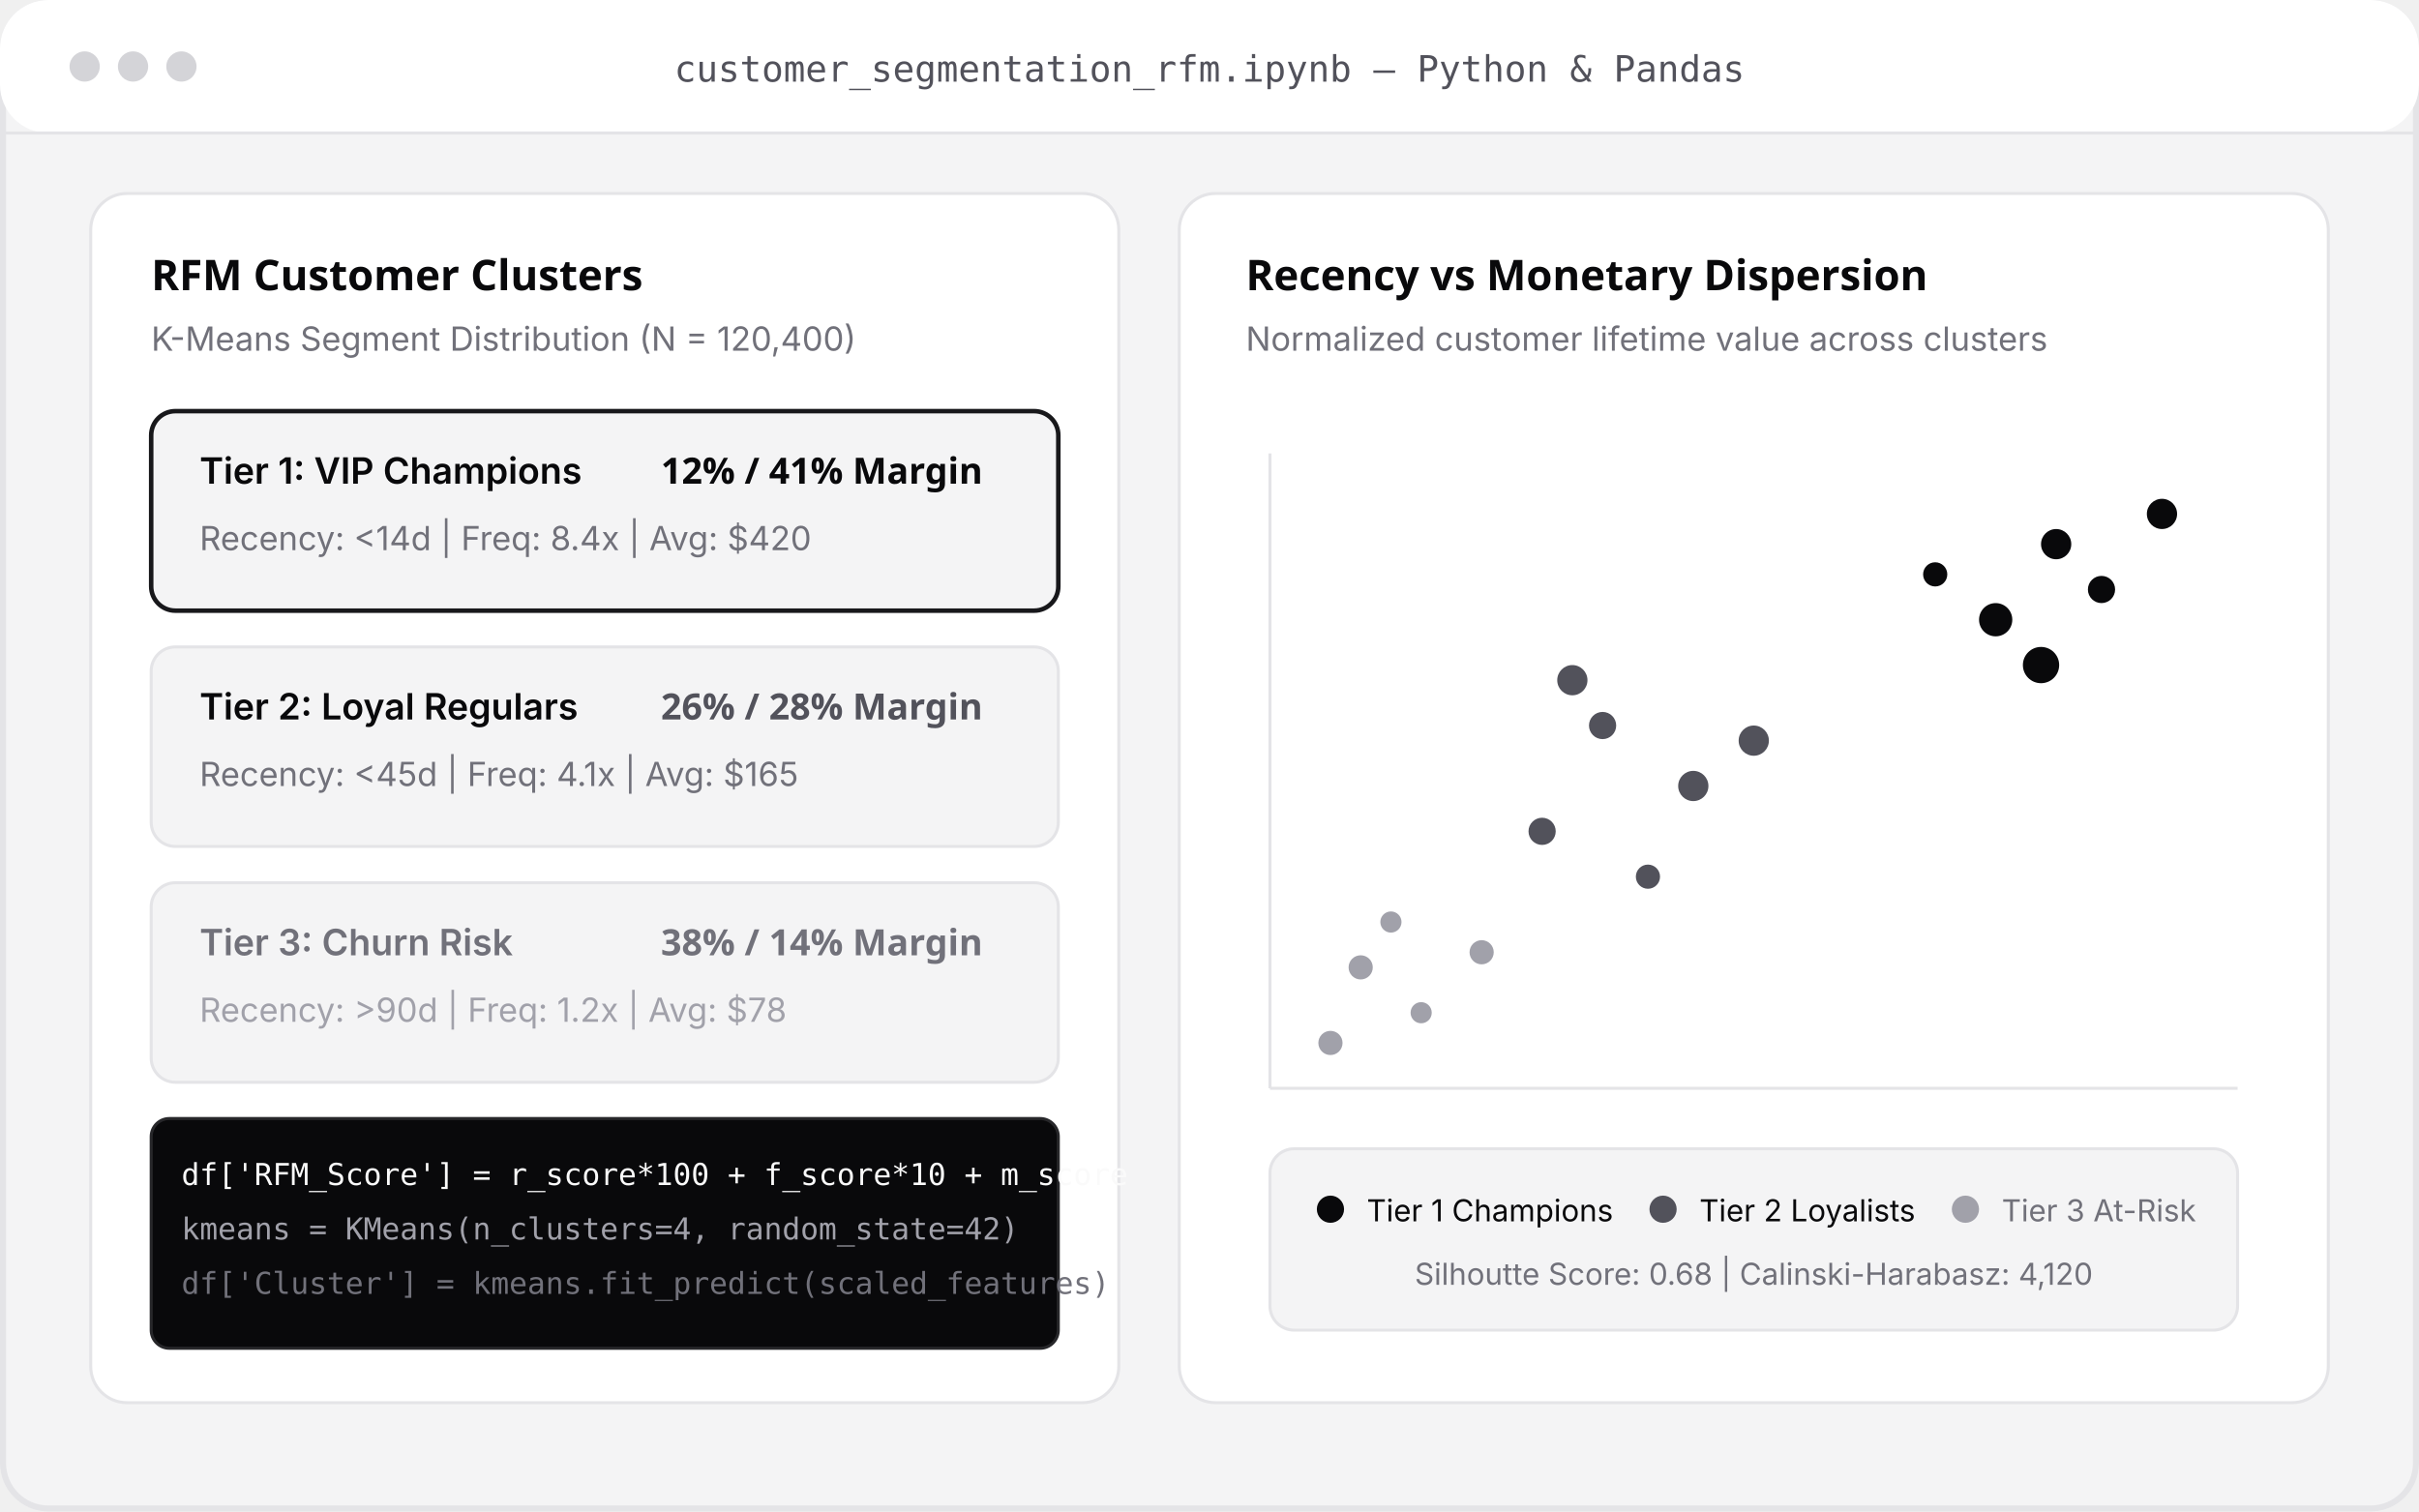
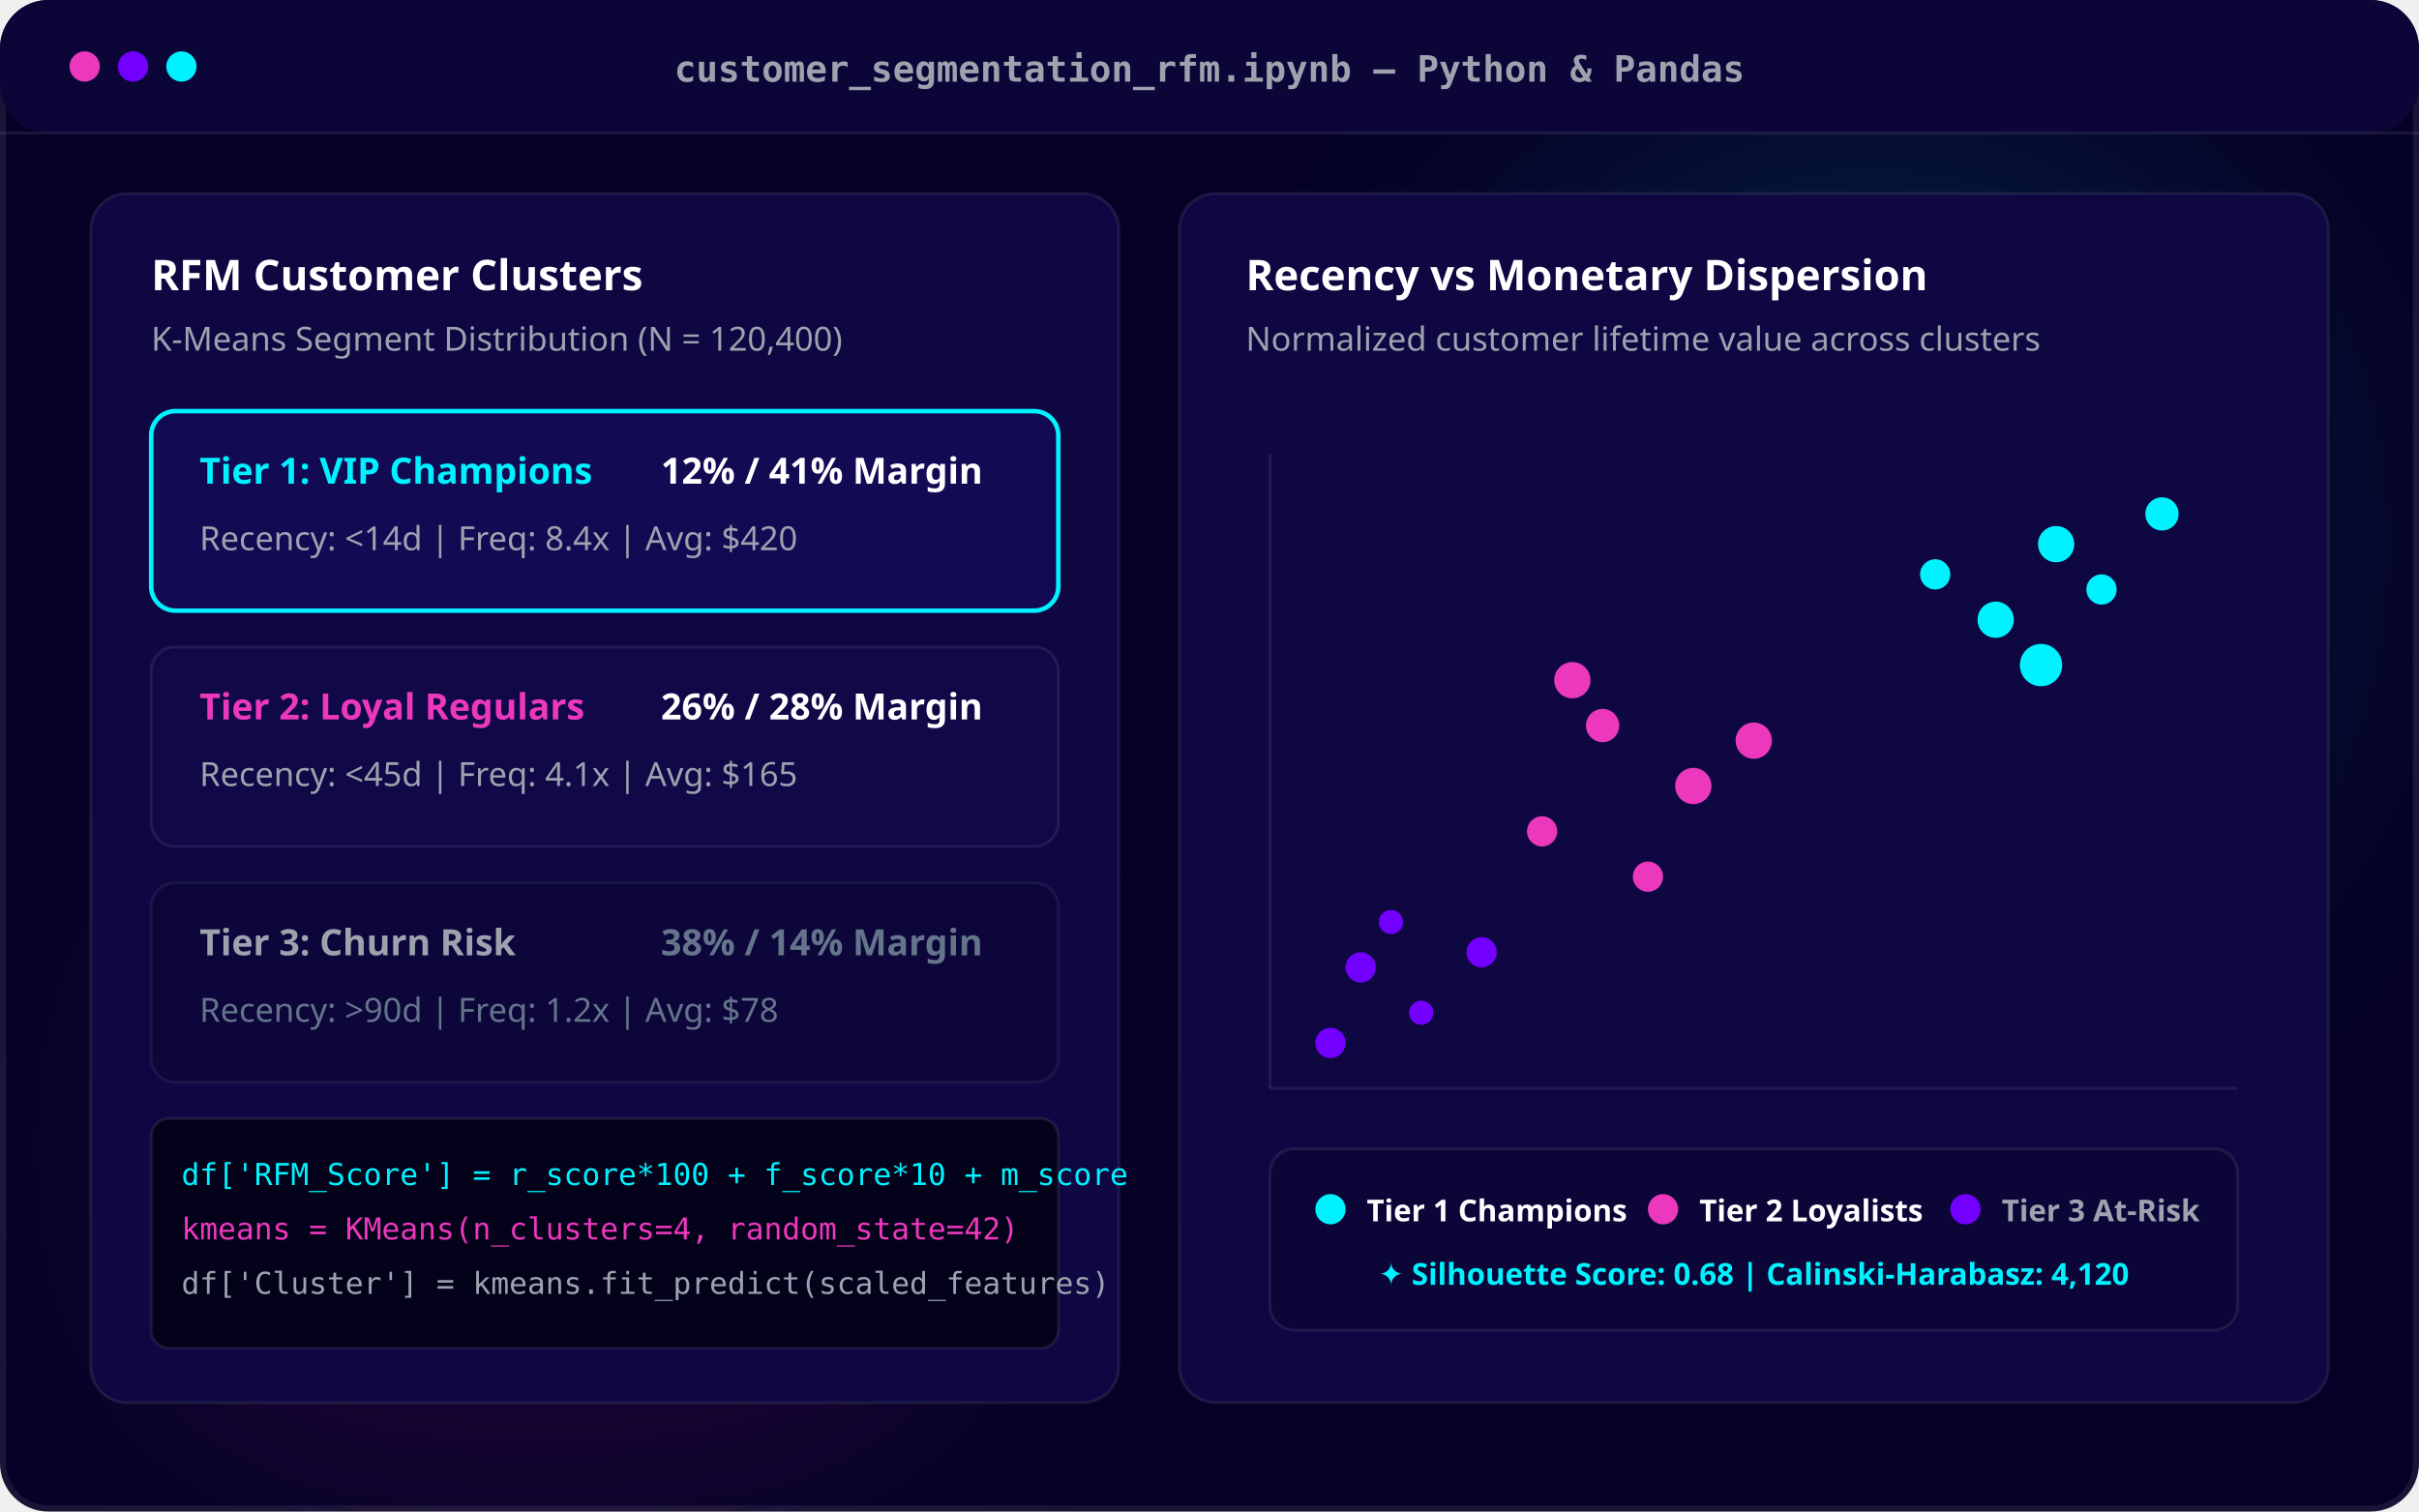
<svg xmlns="http://www.w3.org/2000/svg" viewBox="0 0 800 500" width="800" height="500">
-   <rect width="800" height="500" rx="16" fill="#F4F4F5" />
-   <rect x="1" y="1" width="798" height="498" rx="15" fill="none" stroke="#E4E4E7" stroke-width="2" />
-   <rect x="0" y="0" width="800" height="44" rx="16" fill="#FFFFFF" />
-   <line x1="0" y1="44" x2="800" y2="44" stroke="#E4E4E7" />
-   <circle cx="28" cy="22" r="5" fill="#D4D4D8" />
-   <circle cx="44" cy="22" r="5" fill="#D4D4D8" />
-   <circle cx="60" cy="22" r="5" fill="#D4D4D8" />
-   <text x="400" y="27" font-family="'JetBrains Mono', monospace" font-size="12" fill="#52525B" text-anchor="middle">customer_segmentation_rfm.ipynb — Python &amp; Pandas</text>
-   <rect x="30" y="64" width="340" height="400" rx="12" fill="#FFFFFF" stroke="#E4E4E7" />
-   <text x="50" y="96" font-family="'Sora', sans-serif" font-size="14" fill="#09090B" font-weight="600">RFM Customer Clusters</text>
-   <text x="50" y="116" font-family="'Inter', sans-serif" font-size="11" fill="#71717A">K-Means Segment Distribution (N = 120,400)</text>
-   <rect x="50" y="136" width="300" height="66" rx="8" fill="#F4F4F5" stroke="#18181B" stroke-width="1.5" />
-   <text x="66" y="160" font-family="'Inter', sans-serif" font-size="12" fill="#09090B" font-weight="600">Tier 1: VIP Champions</text>
-   <text x="66" y="182" font-family="'Inter', sans-serif" font-size="11" fill="#71717A">Recency: &lt;14d | Freq: 8.4x | Avg: $420</text>
-   <text x="325" y="160" font-family="'Sora', sans-serif" font-size="12" fill="#09090B" text-anchor="end" font-weight="700">12% / 41% Margin</text>
-   <rect x="50" y="214" width="300" height="66" rx="8" fill="#F4F4F5" stroke="#E4E4E7" />
-   <text x="66" y="238" font-family="'Inter', sans-serif" font-size="12" fill="#09090B" font-weight="600">Tier 2: Loyal Regulars</text>
-   <text x="66" y="260" font-family="'Inter', sans-serif" font-size="11" fill="#71717A">Recency: &lt;45d | Freq: 4.1x | Avg: $165</text>
-   <text x="325" y="238" font-family="'Sora', sans-serif" font-size="12" fill="#52525B" text-anchor="end" font-weight="700">26% / 28% Margin</text>
-   <rect x="50" y="292" width="300" height="66" rx="8" fill="#F4F4F5" stroke="#E4E4E7" />
-   <text x="66" y="316" font-family="'Inter', sans-serif" font-size="12" fill="#71717A" font-weight="600">Tier 3: Churn Risk</text>
-   <text x="66" y="338" font-family="'Inter', sans-serif" font-size="11" fill="#A1A1AA">Recency: &gt;90d | Freq: 1.2x | Avg: $78</text>
-   <text x="325" y="316" font-family="'Sora', sans-serif" font-size="12" fill="#71717A" text-anchor="end" font-weight="700">38% / 14% Margin</text>
-   <rect x="50" y="370" width="300" height="76" rx="6" fill="#09090B" stroke="#27272A" />
-   <text x="60" y="392" font-family="'JetBrains Mono', monospace" font-size="10" fill="#FAFAFA">df['RFM_Score'] = r_score*100 + f_score*10 + m_score</text>
-   <text x="60" y="410" font-family="'JetBrains Mono', monospace" font-size="10" fill="#A1A1AA">kmeans = KMeans(n_clusters=4, random_state=42)</text>
-   <text x="60" y="428" font-family="'JetBrains Mono', monospace" font-size="10" fill="#71717A">df['Cluster'] = kmeans.fit_predict(scaled_features)</text>
-   <rect x="390" y="64" width="380" height="400" rx="12" fill="#FFFFFF" stroke="#E4E4E7" />
-   <text x="412" y="96" font-family="'Sora', sans-serif" font-size="14" fill="#09090B" font-weight="600">Recency vs Monetary Dispersion</text>
-   <text x="412" y="116" font-family="'Inter', sans-serif" font-size="11" fill="#71717A">Normalized customer lifetime value across clusters</text>
-   <line x1="420" y1="360" x2="740" y2="360" stroke="#E4E4E7" />
-   <line x1="420" y1="150" x2="420" y2="360" stroke="#E4E4E7" />
-   <circle cx="680" cy="180" r="5" fill="#09090B" />
-   <circle cx="695" cy="195" r="4.5" fill="#09090B" />
-   <circle cx="660" cy="205" r="5.5" fill="#09090B" />
-   <circle cx="715" cy="170" r="5" fill="#09090B" />
-   <circle cx="640" cy="190" r="4" fill="#09090B" />
-   <circle cx="675" cy="220" r="6" fill="#09090B" />
-   <circle cx="530" cy="240" r="4.5" fill="#52525B" />
-   <circle cx="560" cy="260" r="5" fill="#52525B" />
-   <circle cx="510" cy="275" r="4.5" fill="#52525B" />
-   <circle cx="580" cy="245" r="5" fill="#52525B" />
-   <circle cx="545" cy="290" r="4" fill="#52525B" />
-   <circle cx="520" cy="225" r="5" fill="#52525B" />
-   <circle cx="450" cy="320" r="4" fill="#A1A1AA" />
-   <circle cx="470" cy="335" r="3.5" fill="#A1A1AA" />
-   <circle cx="440" cy="345" r="4" fill="#A1A1AA" />
-   <circle cx="490" cy="315" r="4" fill="#A1A1AA" />
-   <circle cx="460" cy="305" r="3.5" fill="#A1A1AA" />
-   <rect x="420" y="380" width="320" height="60" rx="8" fill="#F4F4F5" stroke="#E4E4E7" />
-   <circle cx="440" cy="400" r="4.5" fill="#09090B" />
-   <text x="452" y="404" font-family="'Inter', sans-serif" font-size="10" fill="#09090B">Tier 1 Champions</text>
-   <circle cx="550" cy="400" r="4.5" fill="#52525B" />
-   <text x="562" y="404" font-family="'Inter', sans-serif" font-size="10" fill="#09090B">Tier 2 Loyalists</text>
-   <circle cx="650" cy="400" r="4.5" fill="#A1A1AA" />
-   <text x="662" y="404" font-family="'Inter', sans-serif" font-size="10" fill="#71717A">Tier 3 At-Risk</text>
-   <text x="580" y="425" font-family="'Inter', sans-serif" font-size="10" fill="#71717A" text-anchor="middle">Silhoutte Score: 0.68 | Calinski-Harabasz: 4,120</text>
+   <defs>
+     <linearGradient id="cyberPill" x1="0" y1="0" x2="1" y2="0">
+       <stop offset="0%" stop-color="#00f2fe" />
+       <stop offset="100%" stop-color="#ec38bc" />
+     </linearGradient>
+   </defs>
+   <rect width="800" height="500" rx="16" fill="#050126" />
+   <rect x="1" y="1" width="798" height="498" rx="15" fill="none" stroke="rgba(255,255,255,0.08)" stroke-width="2" />
+   <circle cx="180" cy="380" r="140" fill="#ec38bc" opacity="0.1" filter="blur(40px)" />
+   <circle cx="620" cy="180" r="150" fill="#00f2fe" opacity="0.1" filter="blur(40px)" />
+   <rect x="0" y="0" width="800" height="44" rx="16" fill="#0c0538" />
+   <line x1="0" y1="44" x2="800" y2="44" stroke="rgba(255,255,255,0.08)" />
+   <circle cx="28" cy="22" r="5" fill="#ec38bc" />
+   <circle cx="44" cy="22" r="5" fill="#7300ff" />
+   <circle cx="60" cy="22" r="5" fill="#00f2fe" />
+   <text x="400" y="27" font-family="'Plus Jakarta Sans', monospace" font-size="12" fill="#9ca3af" text-anchor="middle" font-weight="600">customer_segmentation_rfm.ipynb — Python &amp; Pandas</text>
+   <rect x="30" y="64" width="340" height="400" rx="12" fill="#0e0742" stroke="rgba(255,255,255,0.08)" />
+   <text x="50" y="96" font-family="'Plus Jakarta Sans', sans-serif" font-size="14" fill="#ffffff" font-weight="700">RFM Customer Clusters</text>
+   <text x="50" y="116" font-family="'Plus Jakarta Sans', sans-serif" font-size="11" fill="#9ca3af">K-Means Segment Distribution (N = 120,400)</text>
+   <rect x="50" y="136" width="300" height="66" rx="8" fill="#130a54" stroke="#00f2fe" stroke-width="1.5" />
+   <text x="66" y="160" font-family="'Plus Jakarta Sans', sans-serif" font-size="12" fill="#00f2fe" font-weight="700">Tier 1: VIP Champions</text>
+   <text x="66" y="182" font-family="'Plus Jakarta Sans', sans-serif" font-size="11" fill="#9ca3af">Recency: &lt;14d | Freq: 8.4x | Avg: $420</text>
+   <text x="325" y="160" font-family="'Plus Jakarta Sans', sans-serif" font-size="12" fill="#ffffff" text-anchor="end" font-weight="800">12% / 41% Margin</text>
+   <rect x="50" y="214" width="300" height="66" rx="8" fill="#100847" stroke="rgba(255,255,255,0.08)" />
+   <text x="66" y="238" font-family="'Plus Jakarta Sans', sans-serif" font-size="12" fill="#ec38bc" font-weight="700">Tier 2: Loyal Regulars</text>
+   <text x="66" y="260" font-family="'Plus Jakarta Sans', sans-serif" font-size="11" fill="#9ca3af">Recency: &lt;45d | Freq: 4.1x | Avg: $165</text>
+   <text x="325" y="238" font-family="'Plus Jakarta Sans', sans-serif" font-size="12" fill="#ffffff" text-anchor="end" font-weight="800">26% / 28% Margin</text>
+   <rect x="50" y="292" width="300" height="66" rx="8" fill="#0c063b" stroke="rgba(255,255,255,0.06)" />
+   <text x="66" y="316" font-family="'Plus Jakarta Sans', sans-serif" font-size="12" fill="#9ca3af" font-weight="700">Tier 3: Churn Risk</text>
+   <text x="66" y="338" font-family="'Plus Jakarta Sans', sans-serif" font-size="11" fill="#64748b">Recency: &gt;90d | Freq: 1.2x | Avg: $78</text>
+   <text x="325" y="316" font-family="'Plus Jakarta Sans', sans-serif" font-size="12" fill="#64748b" text-anchor="end" font-weight="800">38% / 14% Margin</text>
+   <rect x="50" y="370" width="300" height="76" rx="6" fill="#04011a" stroke="rgba(255,255,255,0.08)" />
+   <text x="60" y="392" font-family="'Plus Jakarta Sans', monospace" font-size="10" fill="#00f2fe">df['RFM_Score'] = r_score*100 + f_score*10 + m_score</text>
+   <text x="60" y="410" font-family="'Plus Jakarta Sans', monospace" font-size="10" fill="#ec38bc">kmeans = KMeans(n_clusters=4, random_state=42)</text>
+   <text x="60" y="428" font-family="'Plus Jakarta Sans', monospace" font-size="10" fill="#9ca3af">df['Cluster'] = kmeans.fit_predict(scaled_features)</text>
+   <rect x="390" y="64" width="380" height="400" rx="12" fill="#0e0742" stroke="rgba(255,255,255,0.08)" />
+   <text x="412" y="96" font-family="'Plus Jakarta Sans', sans-serif" font-size="14" fill="#ffffff" font-weight="700">Recency vs Monetary Dispersion</text>
+   <text x="412" y="116" font-family="'Plus Jakarta Sans', sans-serif" font-size="11" fill="#9ca3af">Normalized customer lifetime value across clusters</text>
+   <line x1="420" y1="360" x2="740" y2="360" stroke="rgba(255,255,255,0.08)" />
+   <line x1="420" y1="150" x2="420" y2="360" stroke="rgba(255,255,255,0.08)" />
+   <circle cx="680" cy="180" r="6" fill="#00f2fe" />
+   <circle cx="695" cy="195" r="5" fill="#00f2fe" />
+   <circle cx="660" cy="205" r="6" fill="#00f2fe" />
+   <circle cx="715" cy="170" r="5.5" fill="#00f2fe" />
+   <circle cx="640" cy="190" r="5" fill="#00f2fe" />
+   <circle cx="675" cy="220" r="7" fill="#00f2fe" />
+   <circle cx="530" cy="240" r="5.5" fill="#ec38bc" />
+   <circle cx="560" cy="260" r="6" fill="#ec38bc" />
+   <circle cx="510" cy="275" r="5" fill="#ec38bc" />
+   <circle cx="580" cy="245" r="6" fill="#ec38bc" />
+   <circle cx="545" cy="290" r="5" fill="#ec38bc" />
+   <circle cx="520" cy="225" r="6" fill="#ec38bc" />
+   <circle cx="450" cy="320" r="5" fill="#7300ff" />
+   <circle cx="470" cy="335" r="4" fill="#7300ff" />
+   <circle cx="440" cy="345" r="5" fill="#7300ff" />
+   <circle cx="490" cy="315" r="5" fill="#7300ff" />
+   <circle cx="460" cy="305" r="4" fill="#7300ff" />
+   <rect x="420" y="380" width="320" height="60" rx="8" fill="#0c0538" stroke="rgba(255,255,255,0.08)" />
+   <circle cx="440" cy="400" r="5" fill="#00f2fe" />
+   <text x="452" y="404" font-family="'Plus Jakarta Sans', sans-serif" font-size="10" fill="#ffffff" font-weight="600">Tier 1 Champions</text>
+   <circle cx="550" cy="400" r="5" fill="#ec38bc" />
+   <text x="562" y="404" font-family="'Plus Jakarta Sans', sans-serif" font-size="10" fill="#ffffff" font-weight="600">Tier 2 Loyalists</text>
+   <circle cx="650" cy="400" r="5" fill="#7300ff" />
+   <text x="662" y="404" font-family="'Plus Jakarta Sans', sans-serif" font-size="10" fill="#9ca3af" font-weight="600">Tier 3 At-Risk</text>
+   <text x="580" y="425" font-family="'Plus Jakarta Sans', sans-serif" font-size="10" fill="#00f2fe" text-anchor="middle" font-weight="700">✦ Silhouette Score: 0.68 | Calinski-Harabasz: 4,120</text>
</svg>
